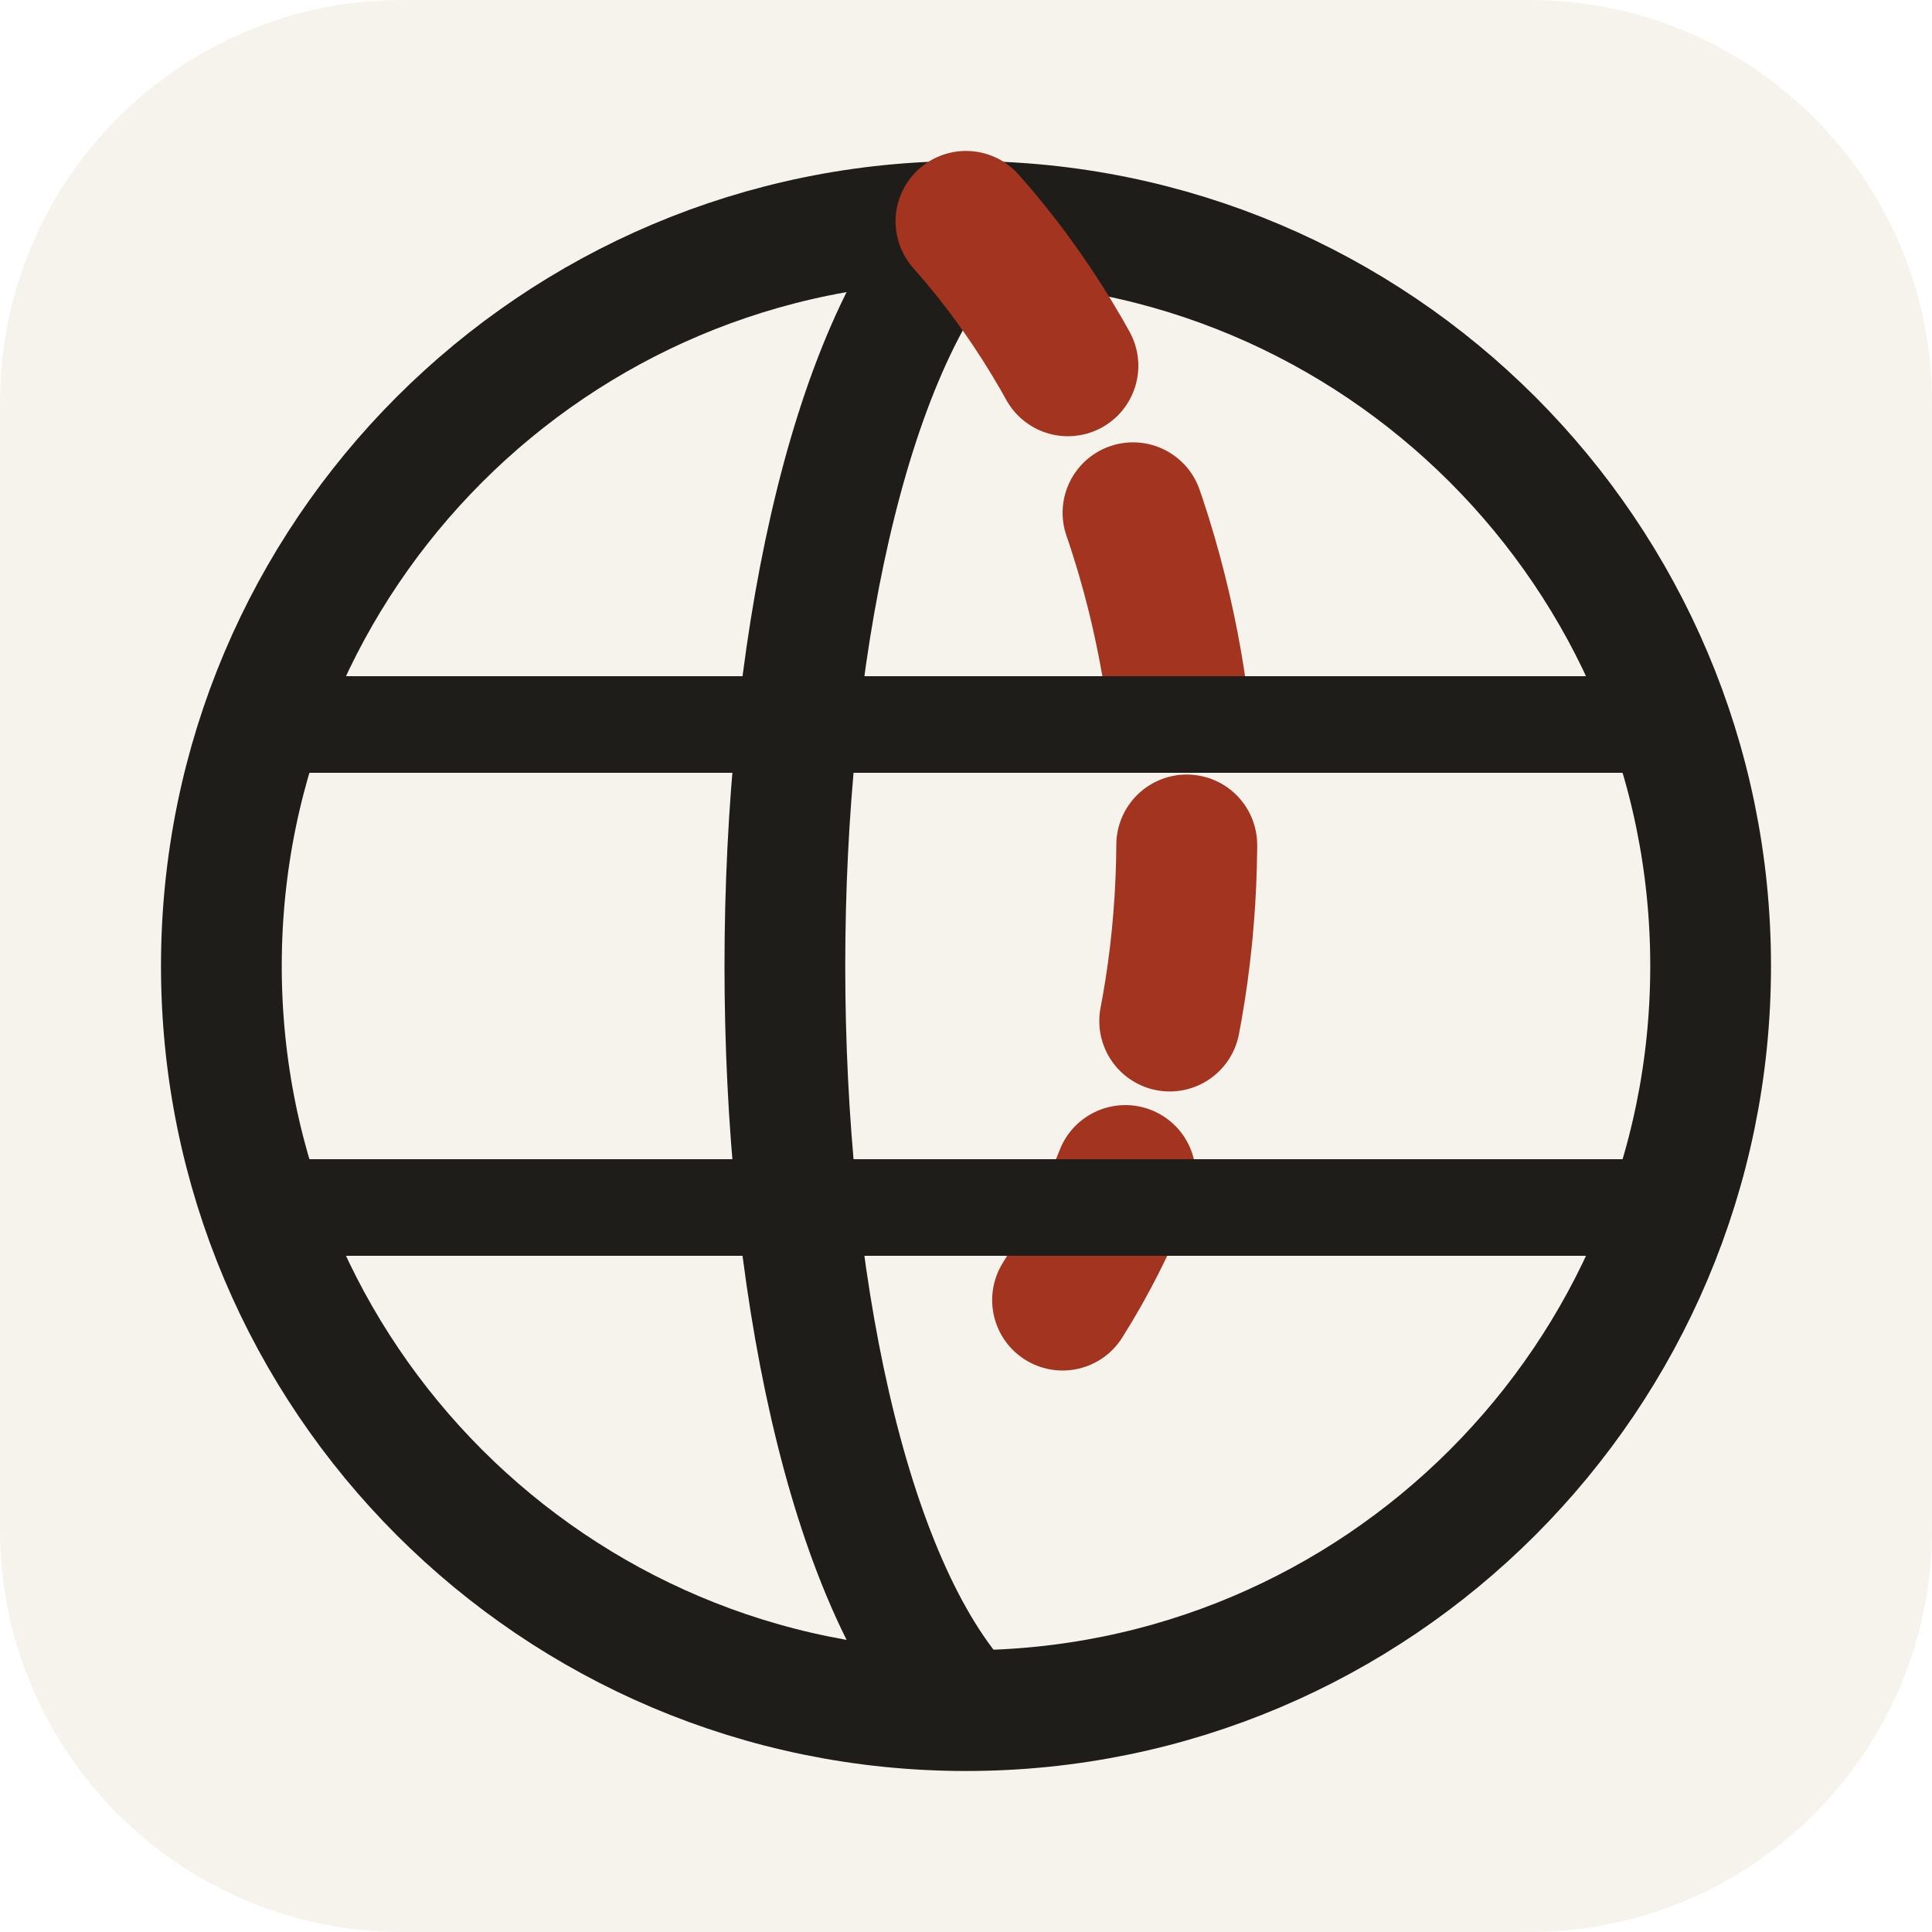
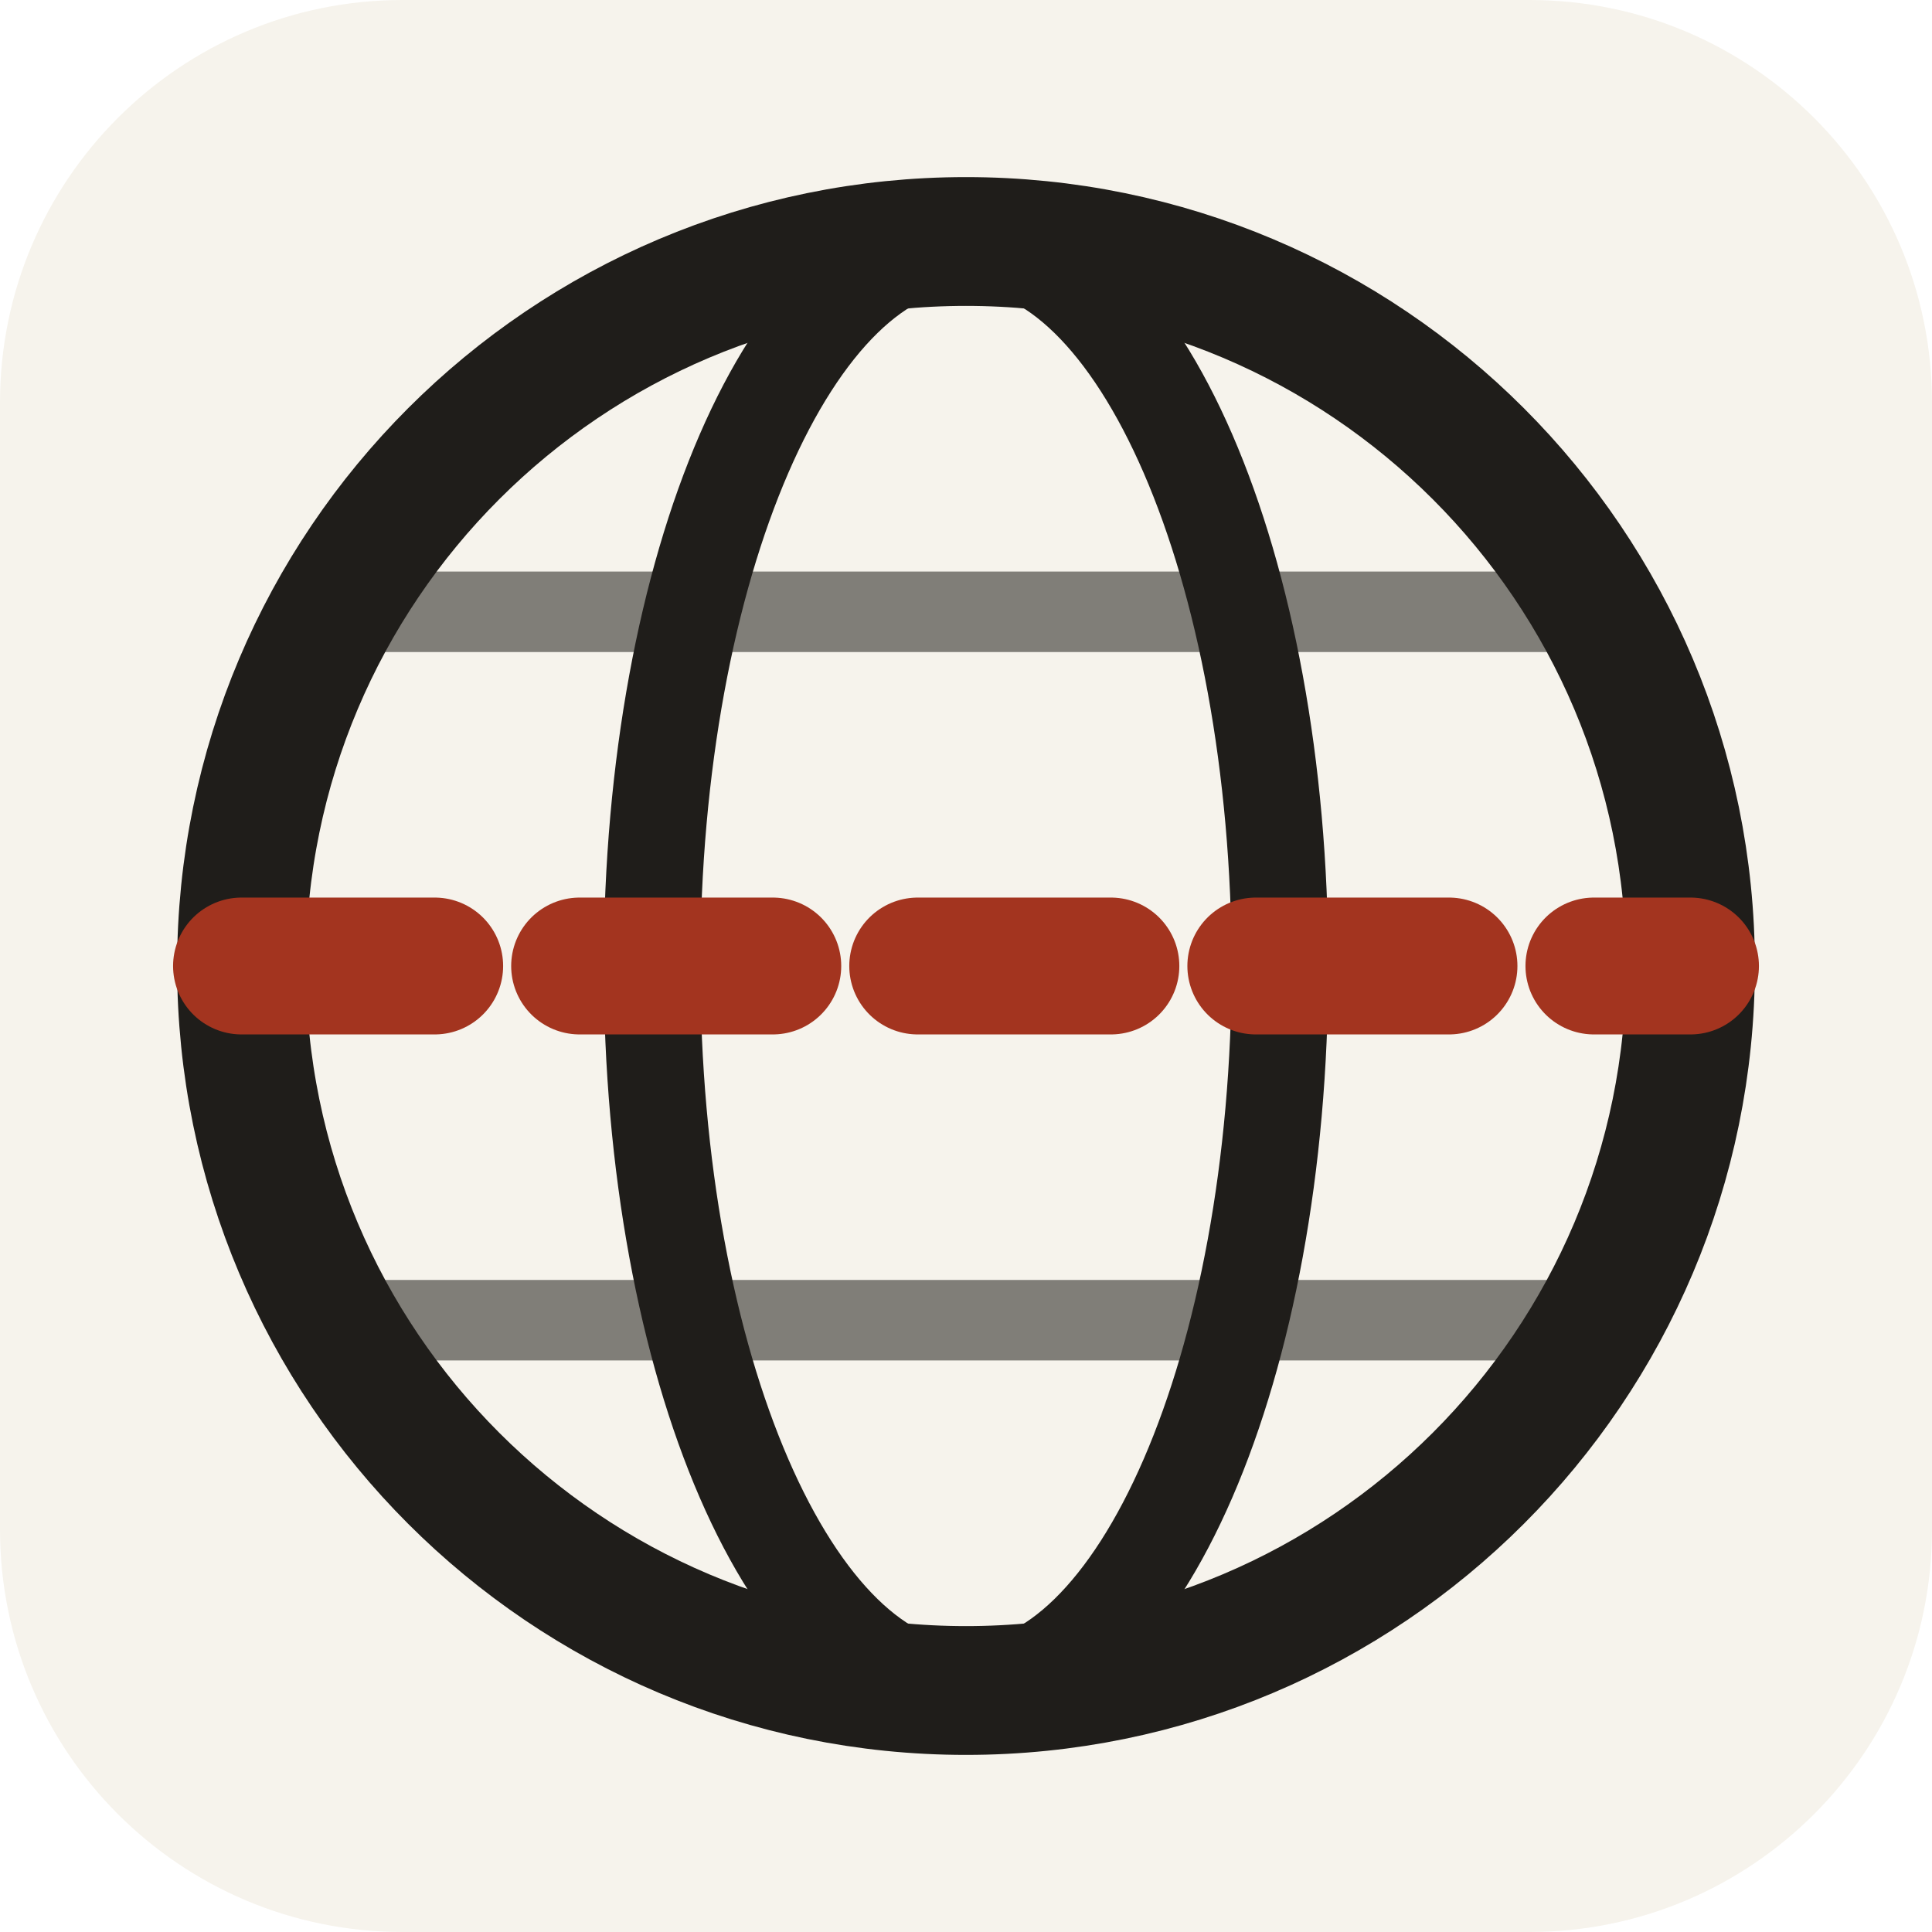
<svg xmlns="http://www.w3.org/2000/svg" viewBox="0 0 24 24" fill="none">
  <rect width="24" height="24" rx="5" fill="#F6F3EC" />
-   <circle cx="12" cy="12" r="9.25" stroke="#1F1D1A" stroke-width="1.5" />
-   <path d="M12 2.75c-3 3.2-3 15.3 0 18.5" stroke="#1F1D1A" stroke-width="1.5" />
-   <path d="M12 2.75c3.2 3.6 3.6 9.6 1.2 13.4" stroke="#A3341F" stroke-width="1.75" stroke-dasharray="2.2 2" stroke-linecap="round" />
-   <path d="M3.6 9h16.8M3.6 15h16.8" stroke="#1F1D1A" stroke-width="1.2" />
+   <circle cx="12" cy="12" r="9" stroke="#1F1D1A" stroke-width="1.6" />
+   <ellipse cx="12" cy="12" rx="3.9" ry="9" stroke="#1F1D1A" stroke-width="1.2" />
+   <path d="M4.2 7.6h15.6M4.2 16.4h15.6" stroke="#1F1D1A" stroke-width="1" stroke-opacity="0.55" />
+   <path d="M3 12h18" stroke="#A3341F" stroke-width="1.7" stroke-dasharray="2.4 1.8" stroke-linecap="round" />
</svg>
